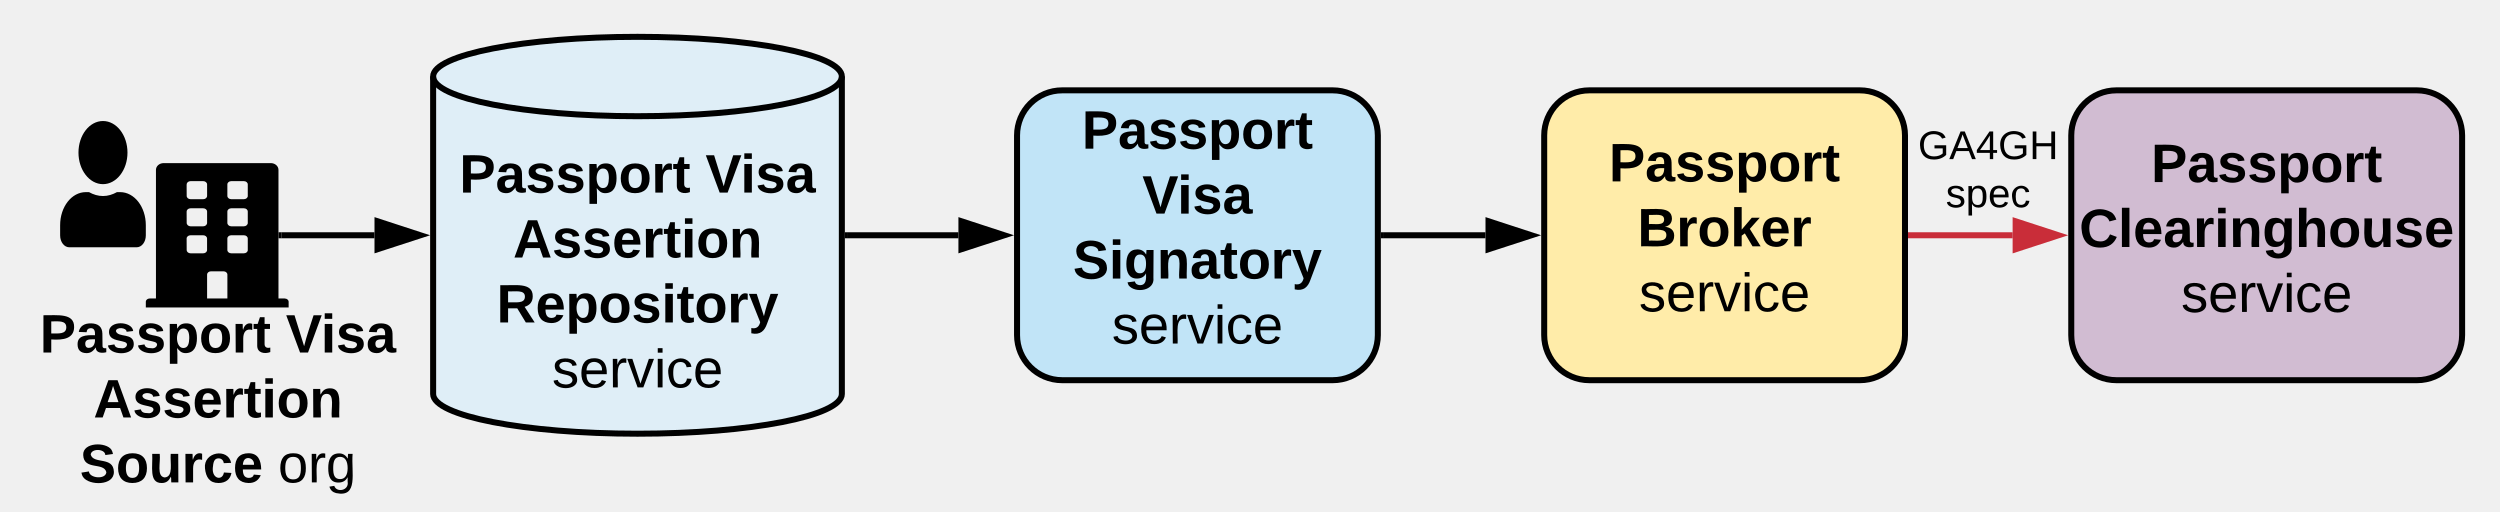
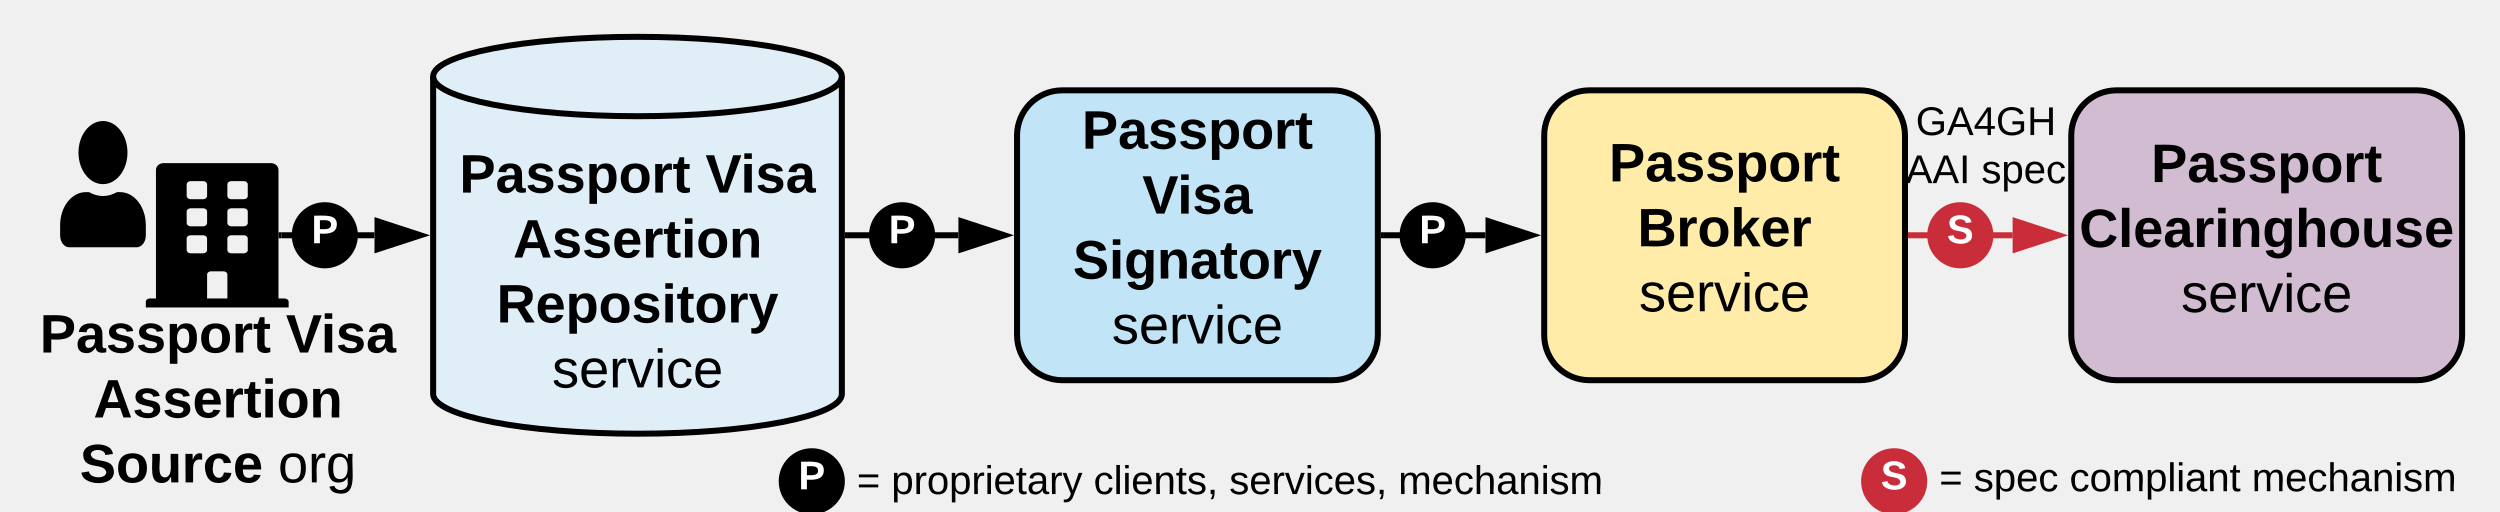
<svg xmlns="http://www.w3.org/2000/svg" xmlns:ns1="lucid" xmlns:xlink="http://www.w3.org/1999/xlink" width="831.5" height="170.08">
  <g transform="translate(0 0)" ns1:page-tab-id="0_0">
    <path d="M280 131.05c0 7.3-30.43 13.2-67.97 13.2s-67.97-5.9-67.97-13.2V25.45c0-7.3 30.43-13.2 67.97-13.2S280 18.15 280 25.45z" stroke="#000" stroke-width="2" fill="#dfeef7" />
    <path d="M280 25.45c0 7.3-30.43 13.2-67.97 13.2s-67.97-5.9-67.97-13.2" stroke="#000" stroke-width="2" fill="none" />
    <use xlink:href="#a" transform="matrix(1,0,0,1,149.0625,43.65) translate(3.75 20.4)" />
    <use xlink:href="#b" transform="matrix(1,0,0,1,149.0625,43.65) translate(85.6 20.4)" />
    <use xlink:href="#c" transform="matrix(1,0,0,1,149.0625,43.65) translate(21.6 42)" />
    <use xlink:href="#d" transform="matrix(1,0,0,1,149.0625,43.65) translate(16.125 63.6)" />
    <use xlink:href="#e" transform="matrix(1,0,0,1,149.0625,43.65) translate(34.555 85.2)" />
    <path d="M338.27 45.05c0-8.28 6.72-15 15-15h90c8.3 0 15 6.72 15 15v66.4c0 8.28-6.7 15-15 15h-90c-8.28 0-15-6.72-15-15z" stroke="#000" stroke-width="2" fill="#c1e4f7" />
    <use xlink:href="#f" transform="matrix(1,0,0,1,343.2726,35.05) translate(16.575 14.4)" />
    <use xlink:href="#b" transform="matrix(1,0,0,1,343.2726,35.05) translate(36.675 36)" />
    <use xlink:href="#g" transform="matrix(1,0,0,1,343.2726,35.05) translate(13.6 57.6)" />
    <use xlink:href="#e" transform="matrix(1,0,0,1,343.2726,35.05) translate(26.55 79.2)" />
    <path d="M513.6 45.05c0-8.28 6.7-15 15-15h90c8.27 0 15 6.72 15 15v66.4c0 8.28-6.73 15-15 15h-90c-8.3 0-15-6.72-15-15z" stroke="#000" stroke-width="2" fill="#ffeca9" />
    <use xlink:href="#f" transform="matrix(1,0,0,1,518.5851,35.05) translate(16.575 25.275)" />
    <use xlink:href="#h" transform="matrix(1,0,0,1,518.5851,35.05) translate(26.05 46.875)" />
    <use xlink:href="#e" transform="matrix(1,0,0,1,518.5851,35.05) translate(26.55 68.475)" />
    <path d="M688.9 45.05c0-8.28 6.7-15 15-15h100c8.28 0 15 6.72 15 15v66.4c0 8.28-6.72 15-15 15h-100c-8.3 0-15-6.72-15-15z" stroke="#000" stroke-width="2" fill="#d1bcd2" />
    <use xlink:href="#f" transform="matrix(1,0,0,1,693.8976,35.05) translate(21.575 25.5)" />
    <use xlink:href="#i" transform="matrix(1,0,0,1,693.8976,35.05) translate(-2.35 47.1)" />
    <use xlink:href="#e" transform="matrix(1,0,0,1,693.8976,35.05) translate(31.55 68.7)" />
    <path d="M94.72 99.27h-2.1V56.5c0-1.24-1.13-2.25-2.56-2.25H54.44c-1.43 0-2.57 1-2.57 2.26v42.77h-2.1c-.7 0-1.27.48-1.27 1.1v1.88H96v-1.87c0-.63-.57-1.1-1.28-1.1zM62.1 61.35c-.02-.62.55-1.1 1.27-1.1h4.23c.7 0 1.28.48 1.28 1.1v3.8c0 .62-.57 1.1-1.28 1.1h-4.23c-.7 0-1.28-.48-1.28-1.1l-.02-3.8zm-.02 9.03c0-.63.58-1.1 1.3-1.1h4.2c.73 0 1.3.47 1.3 1.1v3.74c0 .63-.57 1.15-1.28 1.15h-4.23c-.7 0-1.28-.52-1.28-1.15l-.02-3.74zm5.52 13.87h-4.23c-.7 0-1.28-.48-1.28-1.1l-.02-3.8c0-.62.58-1.1 1.3-1.1h4.2c.73 0 1.3.48 1.3 1.1v3.8c0 .62-.57 1.1-1.28 1.1zm8.02 15.02h-6.74v-7.92c0-.62.57-1.1 1.23-1.1h4.3c.65 0 1.22.48 1.22 1.1v7.92zm6.8-16.12c0 .62-.58 1.1-1.3 1.1H76.9c-.7 0-1.28-.48-1.28-1.1v-3.8c0-.62.57-1.1 1.28-1.1h4.23c.72 0 1.28.48 1.28 1.1v3.8zm0-9.03c0 .63-.58 1.15-1.3 1.15H76.9c-.7 0-1.28-.52-1.28-1.15v-3.74c0-.63.57-1.1 1.28-1.1h4.23c.72 0 1.28.47 1.28 1.1v3.74zm0-8.97c0 .62-.58 1.1-1.3 1.1H76.9c-.7 0-1.28-.48-1.28-1.1v-3.8c0-.62.57-1.1 1.28-1.1h4.23c.72 0 1.28.48 1.28 1.1v3.8zM34.25 61.25c4.5 0 8.15-4.7 8.15-10.5s-3.65-10.5-8.15-10.5-8.15 4.7-8.15 10.5 3.65 10.5 8.15 10.5zm5.7 2.65H38.9c-1.43.8-3 1.3-4.65 1.3-1.65 0-3.22-.5-4.65-1.3h-1.05c-4.73 0-8.55 4.9-8.55 11v3.4c0 2.2 1.37 3.95 3.05 3.95h22.4c1.68 0 3.05-1.76 3.05-3.95v-3.4c0-6.1-3.82-11-8.55-11z" stroke="#000" stroke-opacity="0" stroke-width=".29" />
    <path d="M93.63 78.25H124.55" stroke="#000" stroke-width="2" fill="none" />
    <path d="M93.65 79.25h-1.02v-2h1.02z" />
    <path d="M139.83 78.25l-14.27 4.64v-9.3z" stroke="#000" stroke-width="2" />
    <path d="M282 78.25h36.77" stroke="#000" stroke-width="2" fill="none" />
    <path d="M282.03 79.25H281v-2h1.03z" />
    <path d="M334.04 78.25l-14.27 4.64v-9.3z" stroke="#000" stroke-width="2" />
    <path d="M460.27 78.25h33.8" stroke="#000" stroke-width="2" fill="none" />
    <path d="M460.3 79.25h-1.03v-2h1.03z" />
    <path d="M509.35 78.25l-14.27 4.64v-9.3z" stroke="#000" stroke-width="2" />
    <path d="M635.6 78.25h33.8" stroke="#c92d39" stroke-width="2" fill="none" />
    <path d="M635.6 79.25h-1v-2h1z" fill="#c92d39" />
    <path d="M684.66 78.25L670.4 82.9v-9.3z" stroke="#c92d39" stroke-width="2" fill="#c92d39" />
-     <g>
-       <use xlink:href="#j" transform="matrix(1,0,0,1,637.9266,42.25) translate(0.005 10.66667)" />
-       <use xlink:href="#k" transform="matrix(1,0,0,1,637.9266,42.25) translate(9.245741 26.66667)" />
-     </g>
    <path d="M0 97.85h144.06v74.8H0z" stroke="#000" stroke-opacity="0" stroke-width="2" fill="#fff" fill-opacity="0" />
-     <g>
-       <use xlink:href="#a" transform="matrix(1,0,0,1,5,102.85) translate(8.25 14.4)" />
-       <use xlink:href="#b" transform="matrix(1,0,0,1,5,102.85) translate(90.1 14.4)" />
-       <use xlink:href="#l" transform="matrix(1,0,0,1,5,102.85) translate(26.1 36)" />
-       <use xlink:href="#m" transform="matrix(1,0,0,1,5,102.85) translate(21.575 57.6)" />
-       <use xlink:href="#n" transform="matrix(1,0,0,1,5,102.85) translate(87.475 57.6)" />
+     <use xlink:href="#a" transform="matrix(1,0,0,1,5,102.85) translate(8.25 14.4)" />
+     <use xlink:href="#b" transform="matrix(1,0,0,1,5,102.85) translate(90.1 14.4)" />
+     <use xlink:href="#j" transform="matrix(1,0,0,1,5,102.85) translate(26.1 36)" />
+     <use xlink:href="#k" transform="matrix(1,0,0,1,5,102.85) translate(21.575 57.6)" />
+     <use xlink:href="#l" transform="matrix(1,0,0,1,5,102.85) translate(87.475 57.6)" />
+     <path d="M118.03 78.25c0 5.52-4.48 10-10 10s-10-4.48-10-10 4.48-10 10-10 10 4.48 10 10z" stroke="#000" stroke-width="2" />
+     <use xlink:href="#m" transform="matrix(1,0,0,1,98.03125,68.25) translate(5.555556 12.66667)" />
+     <path d="M310.03 78.25c0 5.52-4.48 10-10 10s-10-4.48-10-10 4.48-10 10-10 10 4.48 10 10z" stroke="#000" stroke-width="2" />
+     <use xlink:href="#m" transform="matrix(1,0,0,1,290.0312,68.25) translate(5.555556 12.66667)" />
+     <path d="M486.5 78.25c0 5.52-4.46 10-10 10-5.5 0-10-4.48-10-10s4.5-10 10-10c5.54 0 10 4.48 10 10z" stroke="#000" stroke-width="2" />
+     <g>
+       <use xlink:href="#m" transform="matrix(1,0,0,1,466.514,68.25) translate(5.555556 12.66667)" />
+     </g>
+     <path d="M662 78.25c0 5.52-4.48 10-10 10s-10-4.48-10-10 4.48-10 10-10 10 4.48 10 10z" stroke="#c92d39" stroke-width="2" fill="#c92d39" />
+     <g>
+       <use xlink:href="#n" transform="matrix(1,0,0,1,642,68.25) translate(5.555556 12.66667)" />
+     </g>
+     <path d="M628 29.25h64.5v40H628z" stroke="#000" stroke-opacity="0" stroke-width="2" fill="#fff" fill-opacity="0" />
+     <g>
+       <use xlink:href="#o" transform="matrix(1,0,0,1,633,34.25) translate(4.185185 10.66667)" />
+       <use xlink:href="#p" transform="matrix(1,0,0,1,633,34.25) translate(0.8333333 26.66667)" />
+       <use xlink:href="#q" transform="matrix(1,0,0,1,633,34.25) translate(26.01852 26.66667)" />
+     </g>
+     <path d="M640 160.08c0 5.52-4.48 10-10 10s-10-4.48-10-10 4.48-10 10-10 10 4.48 10 10z" stroke="#c92d39" stroke-width="2" fill="#c92d39" />
+     <g>
+       <use xlink:href="#n" transform="matrix(1,0,0,1,620,150.0787) translate(5.555556 12.66667)" />
+     </g>
+     <path d="M640 146.65h196.4v26.85H640z" stroke="#000" stroke-opacity="0" stroke-width="2" fill="#fff" fill-opacity="0" />
+     <g>
+       <use xlink:href="#r" transform="matrix(1,0,0,1,645,151.6537) translate(0 11.72917)" />
+       <use xlink:href="#s" transform="matrix(1,0,0,1,645,151.6537) translate(11.48148 11.72917)" />
+       <use xlink:href="#t" transform="matrix(1,0,0,1,645,151.6537) translate(43.33333 11.72917)" />
+       <use xlink:href="#u" transform="matrix(1,0,0,1,645,151.6537) translate(103.963 11.72917)" />
+     </g>
+     <path d="M280 160.08c0 5.52-4.48 10-10 10s-10-4.48-10-10 4.48-10 10-10 10 4.48 10 10z" stroke="#000" stroke-width="2" />
+     <g>
+       <use xlink:href="#m" transform="matrix(1,0,0,1,260,150.0787) translate(5.555556 12.66667)" />
+     </g>
+     <path d="M280 146.65h260v26H280z" stroke="#000" stroke-opacity="0" stroke-width="2" fill="#fff" fill-opacity="0" />
+     <g>
+       <use xlink:href="#r" transform="matrix(1,0,0,1,285,151.6537) translate(0 12.66667)" />
+       <use xlink:href="#v" transform="matrix(1,0,0,1,285,151.6537) translate(11.48148 12.66667)" />
+       <use xlink:href="#w" transform="matrix(1,0,0,1,285,151.6537) translate(78.74074 12.66667)" />
+       <use xlink:href="#x" transform="matrix(1,0,0,1,285,151.6537) translate(123.8519 12.66667)" />
+       <use xlink:href="#u" transform="matrix(1,0,0,1,285,151.6537) translate(180.0741 12.66667)" />
    </g>
    <defs>
-       <path d="M24-248c93 1 206-16 204 79-1 75-69 88-152 82V0H24v-248zm52 121c47 0 100 7 100-41 0-47-54-39-100-39v80" id="o" />
-       <path d="M133-34C117-15 103 5 69 4 32 3 11-16 11-54c-1-60 55-63 116-61 1-26-3-47-28-47-18 1-26 9-28 27l-52-2c7-38 36-58 82-57s74 22 75 68l1 82c-1 14 12 18 25 15v27c-30 8-71 5-69-32zm-48 3c29 0 43-24 42-57-32 0-66-3-65 30 0 17 8 27 23 27" id="p" />
-       <path d="M137-138c1-29-70-34-71-4 15 46 118 7 119 86 1 83-164 76-172 9l43-7c4 19 20 25 44 25 33 8 57-30 24-41C81-84 22-81 20-136c-2-80 154-74 161-7" id="q" />
-       <path d="M135-194c53 0 70 44 70 98 0 56-19 98-73 100-31 1-45-17-59-34 3 33 2 69 2 105H25l-1-265h48c2 10 0 23 3 31 11-24 29-35 60-35zM114-30c33 0 39-31 40-66 0-38-9-64-40-64-56 0-55 130 0 130" id="r" />
-       <path d="M110-194c64 0 96 36 96 99 0 64-35 99-97 99-61 0-95-36-95-99 0-62 34-99 96-99zm-1 164c35 0 45-28 45-65 0-40-10-65-43-65-34 0-45 26-45 65 0 36 10 65 43 65" id="s" />
-       <path d="M135-150c-39-12-60 13-60 57V0H25l-1-190h47c2 13-1 29 3 40 6-28 27-53 61-41v41" id="t" />
-       <path d="M115-3C79 11 28 4 28-45v-112H4v-33h27l15-45h31v45h36v33H77v99c-1 23 16 31 38 25v30" id="u" />
+       <path d="M24-248c93 1 206-16 204 79-1 75-69 88-152 82V0H24v-248zm52 121c47 0 100 7 100-41 0-47-54-39-100-39v80" id="y" />
+       <path d="M133-34C117-15 103 5 69 4 32 3 11-16 11-54c-1-60 55-63 116-61 1-26-3-47-28-47-18 1-26 9-28 27l-52-2c7-38 36-58 82-57s74 22 75 68l1 82c-1 14 12 18 25 15v27c-30 8-71 5-69-32zm-48 3c29 0 43-24 42-57-32 0-66-3-65 30 0 17 8 27 23 27" id="z" />
+       <path d="M137-138c1-29-70-34-71-4 15 46 118 7 119 86 1 83-164 76-172 9l43-7c4 19 20 25 44 25 33 8 57-30 24-41C81-84 22-81 20-136c-2-80 154-74 161-7" id="A" />
+       <path d="M135-194c53 0 70 44 70 98 0 56-19 98-73 100-31 1-45-17-59-34 3 33 2 69 2 105H25l-1-265h48c2 10 0 23 3 31 11-24 29-35 60-35zM114-30c33 0 39-31 40-66 0-38-9-64-40-64-56 0-55 130 0 130" id="B" />
+       <path d="M110-194c64 0 96 36 96 99 0 64-35 99-97 99-61 0-95-36-95-99 0-62 34-99 96-99zm-1 164c35 0 45-28 45-65 0-40-10-65-43-65-34 0-45 26-45 65 0 36 10 65 43 65" id="C" />
+       <path d="M135-150c-39-12-60 13-60 57V0H25l-1-190h47c2 13-1 29 3 40 6-28 27-53 61-41v41" id="D" />
+       <path d="M115-3C79 11 28 4 28-45v-112H4v-33h27l15-45h31v45h36v33H77v99c-1 23 16 31 38 25v30" id="E" />
      <g id="a">
-         <use transform="matrix(0.05,0,0,0.05,0,0)" xlink:href="#o" />
-         <use transform="matrix(0.05,0,0,0.05,12,0)" xlink:href="#p" />
-         <use transform="matrix(0.05,0,0,0.05,22,0)" xlink:href="#q" />
-         <use transform="matrix(0.05,0,0,0.05,32,0)" xlink:href="#q" />
-         <use transform="matrix(0.05,0,0,0.05,42,0)" xlink:href="#r" />
-         <use transform="matrix(0.05,0,0,0.05,52.95,0)" xlink:href="#s" />
-         <use transform="matrix(0.05,0,0,0.05,63.9,0)" xlink:href="#t" />
-         <use transform="matrix(0.05,0,0,0.05,70.9,0)" xlink:href="#u" />
-       </g>
-       <path d="M147 0H94L2-248h55l64 206c17-72 42-137 63-206h54" id="v" />
-       <path d="M25-224v-37h50v37H25zM25 0v-190h50V0H25" id="w" />
+         <use transform="matrix(0.05,0,0,0.05,0,0)" xlink:href="#y" />
+         <use transform="matrix(0.05,0,0,0.05,12,0)" xlink:href="#z" />
+         <use transform="matrix(0.05,0,0,0.05,22,0)" xlink:href="#A" />
+         <use transform="matrix(0.05,0,0,0.05,32,0)" xlink:href="#A" />
+         <use transform="matrix(0.05,0,0,0.05,42,0)" xlink:href="#B" />
+         <use transform="matrix(0.05,0,0,0.05,52.95,0)" xlink:href="#C" />
+         <use transform="matrix(0.05,0,0,0.05,63.9,0)" xlink:href="#D" />
+         <use transform="matrix(0.05,0,0,0.05,70.9,0)" xlink:href="#E" />
+       </g>
+       <path d="M147 0H94L2-248h55l64 206c17-72 42-137 63-206h54" id="F" />
+       <path d="M25-224v-37h50v37H25zM25 0v-190h50V0H25" id="G" />
      <g id="b">
-         <use transform="matrix(0.05,0,0,0.05,0,0)" xlink:href="#v" />
-         <use transform="matrix(0.05,0,0,0.05,11.65,0)" xlink:href="#w" />
-         <use transform="matrix(0.05,0,0,0.05,16.65,0)" xlink:href="#q" />
-         <use transform="matrix(0.05,0,0,0.05,26.65,0)" xlink:href="#p" />
-       </g>
-       <path d="M199 0l-22-63H83L61 0H9l90-248h61L250 0h-51zm-33-102l-36-108c-10 38-24 72-36 108h72" id="x" />
-       <path d="M185-48c-13 30-37 53-82 52C43 2 14-33 14-96s30-98 90-98c62 0 83 45 84 108H66c0 31 8 55 39 56 18 0 30-7 34-22zm-45-69c5-46-57-63-70-21-2 6-4 13-4 21h74" id="y" />
-       <path d="M135-194c87-1 58 113 63 194h-50c-7-57 23-157-34-157-59 0-34 97-39 157H25l-1-190h47c2 12-1 28 3 38 12-26 28-41 61-42" id="z" />
+         <use transform="matrix(0.05,0,0,0.05,0,0)" xlink:href="#F" />
+         <use transform="matrix(0.05,0,0,0.05,11.65,0)" xlink:href="#G" />
+         <use transform="matrix(0.05,0,0,0.05,16.65,0)" xlink:href="#A" />
+         <use transform="matrix(0.05,0,0,0.05,26.65,0)" xlink:href="#z" />
+       </g>
+       <path d="M199 0l-22-63H83L61 0H9l90-248h61L250 0h-51zm-33-102l-36-108c-10 38-24 72-36 108h72" id="H" />
+       <path d="M185-48c-13 30-37 53-82 52C43 2 14-33 14-96s30-98 90-98c62 0 83 45 84 108H66c0 31 8 55 39 56 18 0 30-7 34-22zm-45-69c5-46-57-63-70-21-2 6-4 13-4 21h74" id="I" />
+       <path d="M135-194c87-1 58 113 63 194h-50c-7-57 23-157-34-157-59 0-34 97-39 157H25l-1-190h47c2 12-1 28 3 38 12-26 28-41 61-42" id="J" />
      <g id="c">
-         <use transform="matrix(0.05,0,0,0.05,0,0)" xlink:href="#x" />
-         <use transform="matrix(0.05,0,0,0.05,12.95,0)" xlink:href="#q" />
-         <use transform="matrix(0.05,0,0,0.05,22.95,0)" xlink:href="#q" />
-         <use transform="matrix(0.05,0,0,0.05,32.95,0)" xlink:href="#y" />
-         <use transform="matrix(0.05,0,0,0.05,42.95,0)" xlink:href="#t" />
-         <use transform="matrix(0.05,0,0,0.05,49.95,0)" xlink:href="#u" />
-         <use transform="matrix(0.05,0,0,0.05,55.9,0)" xlink:href="#w" />
-         <use transform="matrix(0.05,0,0,0.05,60.9,0)" xlink:href="#s" />
-         <use transform="matrix(0.05,0,0,0.05,71.85,0)" xlink:href="#z" />
-       </g>
-       <path d="M240-174c0 40-23 61-54 70L253 0h-59l-57-94H76V0H24v-248c93 4 217-23 216 74zM76-134c48-2 112 12 112-38 0-48-66-32-112-35v73" id="A" />
-       <path d="M123 10C108 53 80 86 19 72V37c35 8 53-11 59-39L3-190h52l48 148c12-52 28-100 44-148h51" id="B" />
+         <use transform="matrix(0.05,0,0,0.05,0,0)" xlink:href="#H" />
+         <use transform="matrix(0.05,0,0,0.05,12.95,0)" xlink:href="#A" />
+         <use transform="matrix(0.05,0,0,0.05,22.95,0)" xlink:href="#A" />
+         <use transform="matrix(0.05,0,0,0.05,32.95,0)" xlink:href="#I" />
+         <use transform="matrix(0.05,0,0,0.05,42.95,0)" xlink:href="#D" />
+         <use transform="matrix(0.05,0,0,0.05,49.95,0)" xlink:href="#E" />
+         <use transform="matrix(0.05,0,0,0.05,55.9,0)" xlink:href="#G" />
+         <use transform="matrix(0.05,0,0,0.05,60.9,0)" xlink:href="#C" />
+         <use transform="matrix(0.05,0,0,0.05,71.85,0)" xlink:href="#J" />
+       </g>
+       <path d="M240-174c0 40-23 61-54 70L253 0h-59l-57-94H76V0H24v-248c93 4 217-23 216 74zM76-134c48-2 112 12 112-38 0-48-66-32-112-35v73" id="K" />
+       <path d="M123 10C108 53 80 86 19 72V37c35 8 53-11 59-39L3-190h52l48 148c12-52 28-100 44-148h51" id="L" />
      <g id="d">
-         <use transform="matrix(0.05,0,0,0.05,0,0)" xlink:href="#A" />
-         <use transform="matrix(0.05,0,0,0.05,12.95,0)" xlink:href="#y" />
-         <use transform="matrix(0.05,0,0,0.05,22.95,0)" xlink:href="#r" />
-         <use transform="matrix(0.05,0,0,0.05,33.9,0)" xlink:href="#s" />
-         <use transform="matrix(0.05,0,0,0.05,44.85,0)" xlink:href="#q" />
-         <use transform="matrix(0.05,0,0,0.05,54.85,0)" xlink:href="#w" />
-         <use transform="matrix(0.05,0,0,0.05,59.85,0)" xlink:href="#u" />
-         <use transform="matrix(0.05,0,0,0.05,65.8,0)" xlink:href="#s" />
-         <use transform="matrix(0.05,0,0,0.05,76.75,0)" xlink:href="#t" />
-         <use transform="matrix(0.05,0,0,0.05,83.75,0)" xlink:href="#B" />
-       </g>
-       <path d="M135-143c-3-34-86-38-87 0 15 53 115 12 119 90S17 21 10-45l28-5c4 36 97 45 98 0-10-56-113-15-118-90-4-57 82-63 122-42 12 7 21 19 24 35" id="C" />
-       <path d="M100-194c63 0 86 42 84 106H49c0 40 14 67 53 68 26 1 43-12 49-29l28 8c-11 28-37 45-77 45C44 4 14-33 15-96c1-61 26-98 85-98zm52 81c6-60-76-77-97-28-3 7-6 17-6 28h103" id="D" />
-       <path d="M114-163C36-179 61-72 57 0H25l-1-190h30c1 12-1 29 2 39 6-27 23-49 58-41v29" id="E" />
-       <path d="M108 0H70L1-190h34L89-25l56-165h34" id="F" />
-       <path d="M24-231v-30h32v30H24zM24 0v-190h32V0H24" id="G" />
-       <path d="M96-169c-40 0-48 33-48 73s9 75 48 75c24 0 41-14 43-38l32 2c-6 37-31 61-74 61-59 0-76-41-82-99-10-93 101-131 147-64 4 7 5 14 7 22l-32 3c-4-21-16-35-41-35" id="H" />
+         <use transform="matrix(0.05,0,0,0.05,0,0)" xlink:href="#K" />
+         <use transform="matrix(0.05,0,0,0.05,12.95,0)" xlink:href="#I" />
+         <use transform="matrix(0.05,0,0,0.05,22.95,0)" xlink:href="#B" />
+         <use transform="matrix(0.05,0,0,0.05,33.9,0)" xlink:href="#C" />
+         <use transform="matrix(0.05,0,0,0.05,44.85,0)" xlink:href="#A" />
+         <use transform="matrix(0.05,0,0,0.05,54.85,0)" xlink:href="#G" />
+         <use transform="matrix(0.05,0,0,0.05,59.85,0)" xlink:href="#E" />
+         <use transform="matrix(0.05,0,0,0.05,65.8,0)" xlink:href="#C" />
+         <use transform="matrix(0.05,0,0,0.05,76.75,0)" xlink:href="#D" />
+         <use transform="matrix(0.05,0,0,0.05,83.75,0)" xlink:href="#L" />
+       </g>
+       <path d="M135-143c-3-34-86-38-87 0 15 53 115 12 119 90S17 21 10-45l28-5c4 36 97 45 98 0-10-56-113-15-118-90-4-57 82-63 122-42 12 7 21 19 24 35" id="M" />
+       <path d="M100-194c63 0 86 42 84 106H49c0 40 14 67 53 68 26 1 43-12 49-29l28 8c-11 28-37 45-77 45C44 4 14-33 15-96c1-61 26-98 85-98zm52 81c6-60-76-77-97-28-3 7-6 17-6 28h103" id="N" />
+       <path d="M114-163C36-179 61-72 57 0H25l-1-190h30c1 12-1 29 2 39 6-27 23-49 58-41v29" id="O" />
+       <path d="M108 0H70L1-190h34L89-25l56-165h34" id="P" />
+       <path d="M24-231v-30h32v30H24zM24 0v-190h32V0H24" id="Q" />
+       <path d="M96-169c-40 0-48 33-48 73s9 75 48 75c24 0 41-14 43-38l32 2c-6 37-31 61-74 61-59 0-76-41-82-99-10-93 101-131 147-64 4 7 5 14 7 22l-32 3c-4-21-16-35-41-35" id="R" />
      <g id="e">
-         <use transform="matrix(0.05,0,0,0.05,0,0)" xlink:href="#C" />
-         <use transform="matrix(0.05,0,0,0.05,9,0)" xlink:href="#D" />
-         <use transform="matrix(0.05,0,0,0.05,19,0)" xlink:href="#E" />
-         <use transform="matrix(0.05,0,0,0.05,24.95,0)" xlink:href="#F" />
-         <use transform="matrix(0.05,0,0,0.05,33.95,0)" xlink:href="#G" />
-         <use transform="matrix(0.05,0,0,0.05,37.9,0)" xlink:href="#H" />
-         <use transform="matrix(0.05,0,0,0.05,46.9,0)" xlink:href="#D" />
+         <use transform="matrix(0.05,0,0,0.05,0,0)" xlink:href="#M" />
+         <use transform="matrix(0.05,0,0,0.05,9,0)" xlink:href="#N" />
+         <use transform="matrix(0.05,0,0,0.05,19,0)" xlink:href="#O" />
+         <use transform="matrix(0.05,0,0,0.05,24.95,0)" xlink:href="#P" />
+         <use transform="matrix(0.05,0,0,0.05,33.95,0)" xlink:href="#Q" />
+         <use transform="matrix(0.05,0,0,0.05,37.9,0)" xlink:href="#R" />
+         <use transform="matrix(0.05,0,0,0.05,46.9,0)" xlink:href="#N" />
      </g>
      <g id="f">
-         <use transform="matrix(0.05,0,0,0.05,0,0)" xlink:href="#o" />
-         <use transform="matrix(0.05,0,0,0.05,12,0)" xlink:href="#p" />
-         <use transform="matrix(0.05,0,0,0.05,22,0)" xlink:href="#q" />
-         <use transform="matrix(0.05,0,0,0.05,32,0)" xlink:href="#q" />
-         <use transform="matrix(0.05,0,0,0.05,42,0)" xlink:href="#r" />
-         <use transform="matrix(0.05,0,0,0.05,52.95,0)" xlink:href="#s" />
-         <use transform="matrix(0.05,0,0,0.05,63.9,0)" xlink:href="#t" />
-         <use transform="matrix(0.05,0,0,0.05,70.9,0)" xlink:href="#u" />
-       </g>
-       <path d="M169-182c-1-43-94-46-97-3 18 66 151 10 154 114 3 95-165 93-204 36-6-8-10-19-12-30l50-8c3 46 112 56 116 5-17-69-150-10-154-114-4-87 153-88 188-35 5 8 8 18 10 28" id="I" />
-       <path d="M195-6C206 82 75 100 31 46c-4-6-6-13-8-21l49-6c3 16 16 24 34 25 40 0 42-37 40-79-11 22-30 35-61 35-53 0-70-43-70-97 0-56 18-96 73-97 30 0 46 14 59 34l2-30h47zm-90-29c32 0 41-27 41-63 0-35-9-62-40-62-32 0-39 29-40 63 0 36 9 62 39 62" id="J" />
+         <use transform="matrix(0.05,0,0,0.05,0,0)" xlink:href="#y" />
+         <use transform="matrix(0.05,0,0,0.05,12,0)" xlink:href="#z" />
+         <use transform="matrix(0.05,0,0,0.05,22,0)" xlink:href="#A" />
+         <use transform="matrix(0.05,0,0,0.05,32,0)" xlink:href="#A" />
+         <use transform="matrix(0.05,0,0,0.05,42,0)" xlink:href="#B" />
+         <use transform="matrix(0.05,0,0,0.05,52.95,0)" xlink:href="#C" />
+         <use transform="matrix(0.05,0,0,0.05,63.9,0)" xlink:href="#D" />
+         <use transform="matrix(0.05,0,0,0.05,70.9,0)" xlink:href="#E" />
+       </g>
+       <path d="M169-182c-1-43-94-46-97-3 18 66 151 10 154 114 3 95-165 93-204 36-6-8-10-19-12-30l50-8c3 46 112 56 116 5-17-69-150-10-154-114-4-87 153-88 188-35 5 8 8 18 10 28" id="S" />
+       <path d="M195-6C206 82 75 100 31 46c-4-6-6-13-8-21l49-6c3 16 16 24 34 25 40 0 42-37 40-79-11 22-30 35-61 35-53 0-70-43-70-97 0-56 18-96 73-97 30 0 46 14 59 34l2-30h47zm-90-29c32 0 41-27 41-63 0-35-9-62-40-62-32 0-39 29-40 63 0 36 9 62 39 62" id="T" />
      <g id="g">
-         <use transform="matrix(0.05,0,0,0.05,0,0)" xlink:href="#I" />
-         <use transform="matrix(0.05,0,0,0.05,12,0)" xlink:href="#w" />
-         <use transform="matrix(0.05,0,0,0.05,17,0)" xlink:href="#J" />
+         <use transform="matrix(0.05,0,0,0.05,0,0)" xlink:href="#S" />
+         <use transform="matrix(0.05,0,0,0.05,12,0)" xlink:href="#G" />
+         <use transform="matrix(0.05,0,0,0.05,17,0)" xlink:href="#T" />
+         <use transform="matrix(0.05,0,0,0.05,27.95,0)" xlink:href="#J" />
+         <use transform="matrix(0.05,0,0,0.05,38.9,0)" xlink:href="#z" />
+         <use transform="matrix(0.05,0,0,0.05,48.9,0)" xlink:href="#E" />
+         <use transform="matrix(0.05,0,0,0.05,54.85,0)" xlink:href="#C" />
+         <use transform="matrix(0.05,0,0,0.05,65.8,0)" xlink:href="#D" />
+         <use transform="matrix(0.05,0,0,0.05,72.8,0)" xlink:href="#L" />
+       </g>
+       <path d="M182-130c37 4 62 22 62 59C244 23 116-4 24 0v-248c84 5 203-23 205 63 0 31-19 50-47 55zM76-148c40-3 101 13 101-30 0-44-60-28-101-31v61zm0 110c48-3 116 14 116-37 0-48-69-32-116-35v72" id="U" />
+       <path d="M147 0L96-86 75-71V0H25v-261h50v150l67-79h53l-66 74L201 0h-54" id="V" />
+       <g id="h">
+         <use transform="matrix(0.05,0,0,0.05,0,0)" xlink:href="#U" />
+         <use transform="matrix(0.05,0,0,0.05,12.95,0)" xlink:href="#D" />
+         <use transform="matrix(0.05,0,0,0.05,19.95,0)" xlink:href="#C" />
+         <use transform="matrix(0.05,0,0,0.05,30.9,0)" xlink:href="#V" />
+         <use transform="matrix(0.05,0,0,0.05,40.9,0)" xlink:href="#I" />
+         <use transform="matrix(0.05,0,0,0.05,50.9,0)" xlink:href="#D" />
+       </g>
+       <path d="M67-125c0 53 21 87 73 88 37 1 54-22 65-47l45 17C233-25 199 4 140 4 58 4 20-42 15-125 8-235 124-281 211-232c18 10 29 29 36 50l-46 12c-8-25-30-41-62-41-52 0-71 34-72 86" id="W" />
+       <path d="M25 0v-261h50V0H25" id="X" />
+       <path d="M114-157C55-157 80-60 75 0H25v-261h50l-1 109c12-26 28-41 61-42 86-1 58 113 63 194h-50c-7-57 23-157-34-157" id="Y" />
+       <path d="M85 4C-2 5 27-109 22-190h50c7 57-23 150 33 157 60-5 35-97 40-157h50l1 190h-47c-2-12 1-28-3-38-12 25-28 42-61 42" id="Z" />
+       <g id="i">
+         <use transform="matrix(0.05,0,0,0.05,0,0)" xlink:href="#W" />
+         <use transform="matrix(0.05,0,0,0.05,12.95,0)" xlink:href="#X" />
+         <use transform="matrix(0.05,0,0,0.05,17.95,0)" xlink:href="#I" />
        <use transform="matrix(0.05,0,0,0.05,27.95,0)" xlink:href="#z" />
-         <use transform="matrix(0.05,0,0,0.05,38.9,0)" xlink:href="#p" />
-         <use transform="matrix(0.05,0,0,0.05,48.9,0)" xlink:href="#u" />
-         <use transform="matrix(0.05,0,0,0.05,54.85,0)" xlink:href="#s" />
-         <use transform="matrix(0.05,0,0,0.05,65.8,0)" xlink:href="#t" />
-         <use transform="matrix(0.05,0,0,0.05,72.8,0)" xlink:href="#B" />
-       </g>
-       <path d="M182-130c37 4 62 22 62 59C244 23 116-4 24 0v-248c84 5 203-23 205 63 0 31-19 50-47 55zM76-148c40-3 101 13 101-30 0-44-60-28-101-31v61zm0 110c48-3 116 14 116-37 0-48-69-32-116-35v72" id="K" />
-       <path d="M147 0L96-86 75-71V0H25v-261h50v150l67-79h53l-66 74L201 0h-54" id="L" />
-       <g id="h">
-         <use transform="matrix(0.05,0,0,0.05,0,0)" xlink:href="#K" />
-         <use transform="matrix(0.05,0,0,0.05,12.95,0)" xlink:href="#t" />
-         <use transform="matrix(0.05,0,0,0.05,19.95,0)" xlink:href="#s" />
-         <use transform="matrix(0.05,0,0,0.05,30.9,0)" xlink:href="#L" />
-         <use transform="matrix(0.05,0,0,0.05,40.9,0)" xlink:href="#y" />
-         <use transform="matrix(0.05,0,0,0.05,50.9,0)" xlink:href="#t" />
-       </g>
-       <path d="M67-125c0 53 21 87 73 88 37 1 54-22 65-47l45 17C233-25 199 4 140 4 58 4 20-42 15-125 8-235 124-281 211-232c18 10 29 29 36 50l-46 12c-8-25-30-41-62-41-52 0-71 34-72 86" id="M" />
-       <path d="M25 0v-261h50V0H25" id="N" />
-       <path d="M114-157C55-157 80-60 75 0H25v-261h50l-1 109c12-26 28-41 61-42 86-1 58 113 63 194h-50c-7-57 23-157-34-157" id="O" />
-       <path d="M85 4C-2 5 27-109 22-190h50c7 57-23 150 33 157 60-5 35-97 40-157h50l1 190h-47c-2-12 1-28-3-38-12 25-28 42-61 42" id="P" />
-       <g id="i">
-         <use transform="matrix(0.05,0,0,0.05,0,0)" xlink:href="#M" />
-         <use transform="matrix(0.05,0,0,0.05,12.95,0)" xlink:href="#N" />
-         <use transform="matrix(0.05,0,0,0.05,17.95,0)" xlink:href="#y" />
-         <use transform="matrix(0.05,0,0,0.05,27.95,0)" xlink:href="#p" />
-         <use transform="matrix(0.05,0,0,0.05,37.95,0)" xlink:href="#t" />
-         <use transform="matrix(0.05,0,0,0.05,44.95,0)" xlink:href="#w" />
-         <use transform="matrix(0.05,0,0,0.05,49.95,0)" xlink:href="#z" />
-         <use transform="matrix(0.05,0,0,0.05,60.9,0)" xlink:href="#J" />
-         <use transform="matrix(0.05,0,0,0.05,71.85,0)" xlink:href="#O" />
-         <use transform="matrix(0.05,0,0,0.05,82.8,0)" xlink:href="#s" />
-         <use transform="matrix(0.05,0,0,0.05,93.75,0)" xlink:href="#P" />
-         <use transform="matrix(0.05,0,0,0.05,104.7,0)" xlink:href="#q" />
-         <use transform="matrix(0.05,0,0,0.05,114.7,0)" xlink:href="#y" />
-       </g>
-       <path d="M143 4C61 4 22-44 18-125c-5-107 100-154 193-111 17 8 29 25 37 43l-32 9c-13-25-37-40-76-40-61 0-88 39-88 99 0 61 29 100 91 101 35 0 62-11 79-27v-45h-74v-28h105v86C228-13 192 4 143 4" id="Q" />
-       <path d="M205 0l-28-72H64L36 0H1l101-248h38L239 0h-34zm-38-99l-47-123c-12 45-31 82-46 123h93" id="R" />
-       <path d="M155-56V0h-30v-56H8v-25l114-167h33v167h35v25h-35zm-30-156c-27 46-58 90-88 131h88v-131" id="S" />
-       <path d="M197 0v-115H63V0H30v-248h33v105h134v-105h34V0h-34" id="T" />
+         <use transform="matrix(0.05,0,0,0.05,37.95,0)" xlink:href="#D" />
+         <use transform="matrix(0.05,0,0,0.05,44.95,0)" xlink:href="#G" />
+         <use transform="matrix(0.05,0,0,0.05,49.95,0)" xlink:href="#J" />
+         <use transform="matrix(0.05,0,0,0.05,60.9,0)" xlink:href="#T" />
+         <use transform="matrix(0.05,0,0,0.05,71.85,0)" xlink:href="#Y" />
+         <use transform="matrix(0.05,0,0,0.05,82.8,0)" xlink:href="#C" />
+         <use transform="matrix(0.05,0,0,0.05,93.75,0)" xlink:href="#Z" />
+         <use transform="matrix(0.05,0,0,0.05,104.7,0)" xlink:href="#A" />
+         <use transform="matrix(0.05,0,0,0.05,114.7,0)" xlink:href="#I" />
+       </g>
      <g id="j">
-         <use transform="matrix(0.03703704,0,0,0.03703704,0,0)" xlink:href="#Q" />
-         <use transform="matrix(0.03703704,0,0,0.03703704,10.37037,0)" xlink:href="#R" />
-         <use transform="matrix(0.03703704,0,0,0.03703704,19.25926,0)" xlink:href="#S" />
-         <use transform="matrix(0.03703704,0,0,0.03703704,26.66667,0)" xlink:href="#Q" />
-         <use transform="matrix(0.03703704,0,0,0.03703704,37.03704,0)" xlink:href="#T" />
-       </g>
-       <path d="M115-194c55 1 70 41 70 98S169 2 115 4C84 4 66-9 55-30l1 105H24l-1-265h31l2 30c10-21 28-34 59-34zm-8 174c40 0 45-34 45-75s-6-73-45-74c-42 0-51 32-51 76 0 43 10 73 51 73" id="U" />
+         <use transform="matrix(0.05,0,0,0.05,0,0)" xlink:href="#H" />
+         <use transform="matrix(0.05,0,0,0.05,12.95,0)" xlink:href="#A" />
+         <use transform="matrix(0.05,0,0,0.05,22.95,0)" xlink:href="#A" />
+         <use transform="matrix(0.05,0,0,0.05,32.95,0)" xlink:href="#I" />
+         <use transform="matrix(0.05,0,0,0.05,42.95,0)" xlink:href="#D" />
+         <use transform="matrix(0.05,0,0,0.05,49.95,0)" xlink:href="#E" />
+         <use transform="matrix(0.05,0,0,0.05,55.9,0)" xlink:href="#G" />
+         <use transform="matrix(0.05,0,0,0.05,60.9,0)" xlink:href="#C" />
+         <use transform="matrix(0.05,0,0,0.05,71.85,0)" xlink:href="#J" />
+       </g>
+       <path d="M190-63c-7 42-38 67-86 67-59 0-84-38-90-98-12-110 154-137 174-36l-49 2c-2-19-15-32-35-32-30 0-35 28-38 64-6 74 65 87 74 30" id="aa" />
      <g id="k">
-         <use transform="matrix(0.03703704,0,0,0.03703704,0,0)" xlink:href="#C" />
-         <use transform="matrix(0.03703704,0,0,0.03703704,6.666667,0)" xlink:href="#U" />
-         <use transform="matrix(0.03703704,0,0,0.03703704,14.07407,0)" xlink:href="#D" />
-         <use transform="matrix(0.03703704,0,0,0.03703704,21.48148,0)" xlink:href="#H" />
-       </g>
+         <use transform="matrix(0.05,0,0,0.05,0,0)" xlink:href="#S" />
+         <use transform="matrix(0.05,0,0,0.05,12,0)" xlink:href="#C" />
+         <use transform="matrix(0.05,0,0,0.05,22.95,0)" xlink:href="#Z" />
+         <use transform="matrix(0.05,0,0,0.05,33.9,0)" xlink:href="#D" />
+         <use transform="matrix(0.05,0,0,0.05,40.9,0)" xlink:href="#aa" />
+         <use transform="matrix(0.05,0,0,0.05,50.9,0)" xlink:href="#I" />
+       </g>
+       <path d="M100-194c62-1 85 37 85 99 1 63-27 99-86 99S16-35 15-95c0-66 28-99 85-99zM99-20c44 1 53-31 53-75 0-43-8-75-51-75s-53 32-53 75 10 74 51 75" id="ab" />
+       <path d="M177-190C167-65 218 103 67 71c-23-6-38-20-44-43l32-5c15 47 100 32 89-28v-30C133-14 115 1 83 1 29 1 15-40 15-95c0-56 16-97 71-98 29-1 48 16 59 35 1-10 0-23 2-32h30zM94-22c36 0 50-32 50-73 0-42-14-75-50-75-39 0-46 34-46 75s6 73 46 73" id="ac" />
      <g id="l">
-         <use transform="matrix(0.05,0,0,0.05,0,0)" xlink:href="#x" />
-         <use transform="matrix(0.05,0,0,0.05,12.95,0)" xlink:href="#q" />
-         <use transform="matrix(0.05,0,0,0.05,22.95,0)" xlink:href="#q" />
-         <use transform="matrix(0.05,0,0,0.05,32.95,0)" xlink:href="#y" />
-         <use transform="matrix(0.05,0,0,0.05,42.95,0)" xlink:href="#t" />
-         <use transform="matrix(0.05,0,0,0.05,49.95,0)" xlink:href="#u" />
-         <use transform="matrix(0.05,0,0,0.05,55.9,0)" xlink:href="#w" />
-         <use transform="matrix(0.05,0,0,0.05,60.9,0)" xlink:href="#s" />
-         <use transform="matrix(0.05,0,0,0.05,71.85,0)" xlink:href="#z" />
-       </g>
-       <path d="M190-63c-7 42-38 67-86 67-59 0-84-38-90-98-12-110 154-137 174-36l-49 2c-2-19-15-32-35-32-30 0-35 28-38 64-6 74 65 87 74 30" id="V" />
-       <g id="m">
-         <use transform="matrix(0.05,0,0,0.05,0,0)" xlink:href="#I" />
-         <use transform="matrix(0.05,0,0,0.05,12,0)" xlink:href="#s" />
-         <use transform="matrix(0.05,0,0,0.05,22.95,0)" xlink:href="#P" />
-         <use transform="matrix(0.05,0,0,0.05,33.9,0)" xlink:href="#t" />
-         <use transform="matrix(0.05,0,0,0.05,40.9,0)" xlink:href="#V" />
-         <use transform="matrix(0.05,0,0,0.05,50.9,0)" xlink:href="#y" />
-       </g>
-       <path d="M100-194c62-1 85 37 85 99 1 63-27 99-86 99S16-35 15-95c0-66 28-99 85-99zM99-20c44 1 53-31 53-75 0-43-8-75-51-75s-53 32-53 75 10 74 51 75" id="W" />
-       <path d="M177-190C167-65 218 103 67 71c-23-6-38-20-44-43l32-5c15 47 100 32 89-28v-30C133-14 115 1 83 1 29 1 15-40 15-95c0-56 16-97 71-98 29-1 48 16 59 35 1-10 0-23 2-32h30zM94-22c36 0 50-32 50-73 0-42-14-75-50-75-39 0-46 34-46 75s6 73 46 73" id="X" />
-       <g id="n">
-         <use transform="matrix(0.05,0,0,0.05,0,0)" xlink:href="#W" />
-         <use transform="matrix(0.05,0,0,0.05,10,0)" xlink:href="#E" />
-         <use transform="matrix(0.05,0,0,0.05,15.95,0)" xlink:href="#X" />
+         <use transform="matrix(0.05,0,0,0.05,0,0)" xlink:href="#ab" />
+         <use transform="matrix(0.05,0,0,0.05,10,0)" xlink:href="#O" />
+         <use transform="matrix(0.05,0,0,0.05,15.95,0)" xlink:href="#ac" />
+       </g>
+       <path fill="#fff" d="M24-248c93 1 206-16 204 79-1 75-69 88-152 82V0H24v-248zm52 121c47 0 100 7 100-41 0-47-54-39-100-39v80" id="ad" />
+       <use transform="matrix(0.03703704,0,0,0.03703704,0,0)" xlink:href="#ad" id="m" />
+       <path fill="#fff" d="M169-182c-1-43-94-46-97-3 18 66 151 10 154 114 3 95-165 93-204 36-6-8-10-19-12-30l50-8c3 46 112 56 116 5-17-69-150-10-154-114-4-87 153-88 188-35 5 8 8 18 10 28" id="ae" />
+       <use transform="matrix(0.03703704,0,0,0.03703704,0,0)" xlink:href="#ae" id="n" />
+       <path d="M143 4C61 4 22-44 18-125c-5-107 100-154 193-111 17 8 29 25 37 43l-32 9c-13-25-37-40-76-40-61 0-88 39-88 99 0 61 29 100 91 101 35 0 62-11 79-27v-45h-74v-28h105v86C228-13 192 4 143 4" id="af" />
+       <path d="M205 0l-28-72H64L36 0H1l101-248h38L239 0h-34zm-38-99l-47-123c-12 45-31 82-46 123h93" id="ag" />
+       <path d="M155-56V0h-30v-56H8v-25l114-167h33v167h35v25h-35zm-30-156c-27 46-58 90-88 131h88v-131" id="ah" />
+       <path d="M197 0v-115H63V0H30v-248h33v105h134v-105h34V0h-34" id="ai" />
+       <g id="o">
+         <use transform="matrix(0.03703704,0,0,0.03703704,0,0)" xlink:href="#af" />
+         <use transform="matrix(0.03703704,0,0,0.03703704,10.37037,0)" xlink:href="#ag" />
+         <use transform="matrix(0.03703704,0,0,0.03703704,19.25926,0)" xlink:href="#ah" />
+         <use transform="matrix(0.03703704,0,0,0.03703704,26.66667,0)" xlink:href="#af" />
+         <use transform="matrix(0.03703704,0,0,0.03703704,37.03704,0)" xlink:href="#ai" />
+       </g>
+       <path d="M33 0v-248h34V0H33" id="aj" />
+       <g id="p">
+         <use transform="matrix(0.03703704,0,0,0.03703704,0,0)" xlink:href="#ag" />
+         <use transform="matrix(0.03703704,0,0,0.03703704,8.888889,0)" xlink:href="#ag" />
+         <use transform="matrix(0.03703704,0,0,0.03703704,17.77778,0)" xlink:href="#aj" />
+       </g>
+       <path d="M115-194c55 1 70 41 70 98S169 2 115 4C84 4 66-9 55-30l1 105H24l-1-265h31l2 30c10-21 28-34 59-34zm-8 174c40 0 45-34 45-75s-6-73-45-74c-42 0-51 32-51 76 0 43 10 73 51 73" id="ak" />
+       <g id="q">
+         <use transform="matrix(0.03703704,0,0,0.03703704,0,0)" xlink:href="#M" />
+         <use transform="matrix(0.03703704,0,0,0.03703704,6.666667,0)" xlink:href="#ak" />
+         <use transform="matrix(0.03703704,0,0,0.03703704,14.07407,0)" xlink:href="#N" />
+         <use transform="matrix(0.03703704,0,0,0.03703704,21.48148,0)" xlink:href="#R" />
+       </g>
+       <path d="M18-150v-26h174v26H18zm0 90v-26h174v26H18" id="al" />
+       <use transform="matrix(0.03703704,0,0,0.03703704,0,0)" xlink:href="#al" id="r" />
+       <g id="s">
+         <use transform="matrix(0.03703704,0,0,0.03703704,0,0)" xlink:href="#M" />
+         <use transform="matrix(0.03703704,0,0,0.03703704,6.666667,0)" xlink:href="#ak" />
+         <use transform="matrix(0.03703704,0,0,0.03703704,14.07407,0)" xlink:href="#N" />
+         <use transform="matrix(0.03703704,0,0,0.03703704,21.48148,0)" xlink:href="#R" />
+       </g>
+       <path d="M210-169c-67 3-38 105-44 169h-31v-121c0-29-5-50-35-48C34-165 62-65 56 0H25l-1-190h30c1 10-1 24 2 32 10-44 99-50 107 0 11-21 27-35 58-36 85-2 47 119 55 194h-31v-121c0-29-5-49-35-48" id="am" />
+       <path d="M24 0v-261h32V0H24" id="an" />
+       <path d="M141-36C126-15 110 5 73 4 37 3 15-17 15-53c-1-64 63-63 125-63 3-35-9-54-41-54-24 1-41 7-42 31l-33-3c5-37 33-52 76-52 45 0 72 20 72 64v82c-1 20 7 32 28 27v20c-31 9-61-2-59-35zM48-53c0 20 12 33 32 33 41-3 63-29 60-74-43 2-92-5-92 41" id="ao" />
+       <path d="M117-194c89-4 53 116 60 194h-32v-121c0-31-8-49-39-48C34-167 62-67 57 0H25l-1-190h30c1 10-1 24 2 32 11-22 29-35 61-36" id="ap" />
+       <path d="M59-47c-2 24 18 29 38 22v24C64 9 27 4 27-40v-127H5v-23h24l9-43h21v43h35v23H59v120" id="aq" />
+       <g id="t">
+         <use transform="matrix(0.03703704,0,0,0.03703704,0,0)" xlink:href="#R" />
+         <use transform="matrix(0.03703704,0,0,0.03703704,6.666667,0)" xlink:href="#ab" />
+         <use transform="matrix(0.03703704,0,0,0.03703704,14.07407,0)" xlink:href="#am" />
+         <use transform="matrix(0.03703704,0,0,0.03703704,25.14815,0)" xlink:href="#ak" />
+         <use transform="matrix(0.03703704,0,0,0.03703704,32.55556,0)" xlink:href="#an" />
+         <use transform="matrix(0.03703704,0,0,0.03703704,35.48148,0)" xlink:href="#Q" />
+         <use transform="matrix(0.03703704,0,0,0.03703704,38.40741,0)" xlink:href="#ao" />
+         <use transform="matrix(0.03703704,0,0,0.03703704,45.81481,0)" xlink:href="#ap" />
+         <use transform="matrix(0.03703704,0,0,0.03703704,53.22222,0)" xlink:href="#aq" />
+       </g>
+       <path d="M106-169C34-169 62-67 57 0H25v-261h32l-1 103c12-21 28-36 61-36 89 0 53 116 60 194h-32v-121c2-32-8-49-39-48" id="ar" />
+       <g id="u">
+         <use transform="matrix(0.03703704,0,0,0.03703704,0,0)" xlink:href="#am" />
+         <use transform="matrix(0.03703704,0,0,0.03703704,11.07407,0)" xlink:href="#N" />
+         <use transform="matrix(0.03703704,0,0,0.03703704,18.48148,0)" xlink:href="#R" />
+         <use transform="matrix(0.03703704,0,0,0.03703704,25.14815,0)" xlink:href="#ar" />
+         <use transform="matrix(0.03703704,0,0,0.03703704,32.55556,0)" xlink:href="#ao" />
+         <use transform="matrix(0.03703704,0,0,0.03703704,39.96296,0)" xlink:href="#ap" />
+         <use transform="matrix(0.03703704,0,0,0.03703704,47.37037,0)" xlink:href="#Q" />
+         <use transform="matrix(0.03703704,0,0,0.03703704,50.2963,0)" xlink:href="#M" />
+         <use transform="matrix(0.03703704,0,0,0.03703704,56.96296,0)" xlink:href="#am" />
+       </g>
+       <path d="M179-190L93 31C79 59 56 82 12 73V49c39 6 53-20 64-50L1-190h34L92-34l54-156h33" id="as" />
+       <g id="v">
+         <use transform="matrix(0.03703704,0,0,0.03703704,0,0)" xlink:href="#ak" />
+         <use transform="matrix(0.03703704,0,0,0.03703704,7.407407,0)" xlink:href="#O" />
+         <use transform="matrix(0.03703704,0,0,0.03703704,11.81481,0)" xlink:href="#ab" />
+         <use transform="matrix(0.03703704,0,0,0.03703704,19.22222,0)" xlink:href="#ak" />
+         <use transform="matrix(0.03703704,0,0,0.03703704,26.62963,0)" xlink:href="#O" />
+         <use transform="matrix(0.03703704,0,0,0.03703704,31.03704,0)" xlink:href="#Q" />
+         <use transform="matrix(0.03703704,0,0,0.03703704,33.96296,0)" xlink:href="#N" />
+         <use transform="matrix(0.03703704,0,0,0.03703704,41.37037,0)" xlink:href="#aq" />
+         <use transform="matrix(0.03703704,0,0,0.03703704,45.07407,0)" xlink:href="#ao" />
+         <use transform="matrix(0.03703704,0,0,0.03703704,52.48148,0)" xlink:href="#O" />
+         <use transform="matrix(0.03703704,0,0,0.03703704,56.88889,0)" xlink:href="#as" />
+       </g>
+       <path d="M68-38c1 34 0 65-14 84H32c9-13 17-26 17-46H33v-38h35" id="at" />
+       <g id="w">
+         <use transform="matrix(0.03703704,0,0,0.03703704,0,0)" xlink:href="#R" />
+         <use transform="matrix(0.03703704,0,0,0.03703704,6.666667,0)" xlink:href="#an" />
+         <use transform="matrix(0.03703704,0,0,0.03703704,9.592593,0)" xlink:href="#Q" />
+         <use transform="matrix(0.03703704,0,0,0.03703704,12.51852,0)" xlink:href="#N" />
+         <use transform="matrix(0.03703704,0,0,0.03703704,19.92593,0)" xlink:href="#ap" />
+         <use transform="matrix(0.03703704,0,0,0.03703704,27.33333,0)" xlink:href="#aq" />
+         <use transform="matrix(0.03703704,0,0,0.03703704,31.03704,0)" xlink:href="#M" />
+         <use transform="matrix(0.03703704,0,0,0.03703704,37.7037,0)" xlink:href="#at" />
+       </g>
+       <g id="x">
+         <use transform="matrix(0.03703704,0,0,0.03703704,0,0)" xlink:href="#M" />
+         <use transform="matrix(0.03703704,0,0,0.03703704,6.666667,0)" xlink:href="#N" />
+         <use transform="matrix(0.03703704,0,0,0.03703704,14.07407,0)" xlink:href="#O" />
+         <use transform="matrix(0.03703704,0,0,0.03703704,18.48148,0)" xlink:href="#P" />
+         <use transform="matrix(0.03703704,0,0,0.03703704,25.14815,0)" xlink:href="#Q" />
+         <use transform="matrix(0.03703704,0,0,0.03703704,28.07407,0)" xlink:href="#R" />
+         <use transform="matrix(0.03703704,0,0,0.03703704,34.74074,0)" xlink:href="#N" />
+         <use transform="matrix(0.03703704,0,0,0.03703704,42.14815,0)" xlink:href="#M" />
+         <use transform="matrix(0.03703704,0,0,0.03703704,48.81481,0)" xlink:href="#at" />
      </g>
    </defs>
  </g>
</svg>
